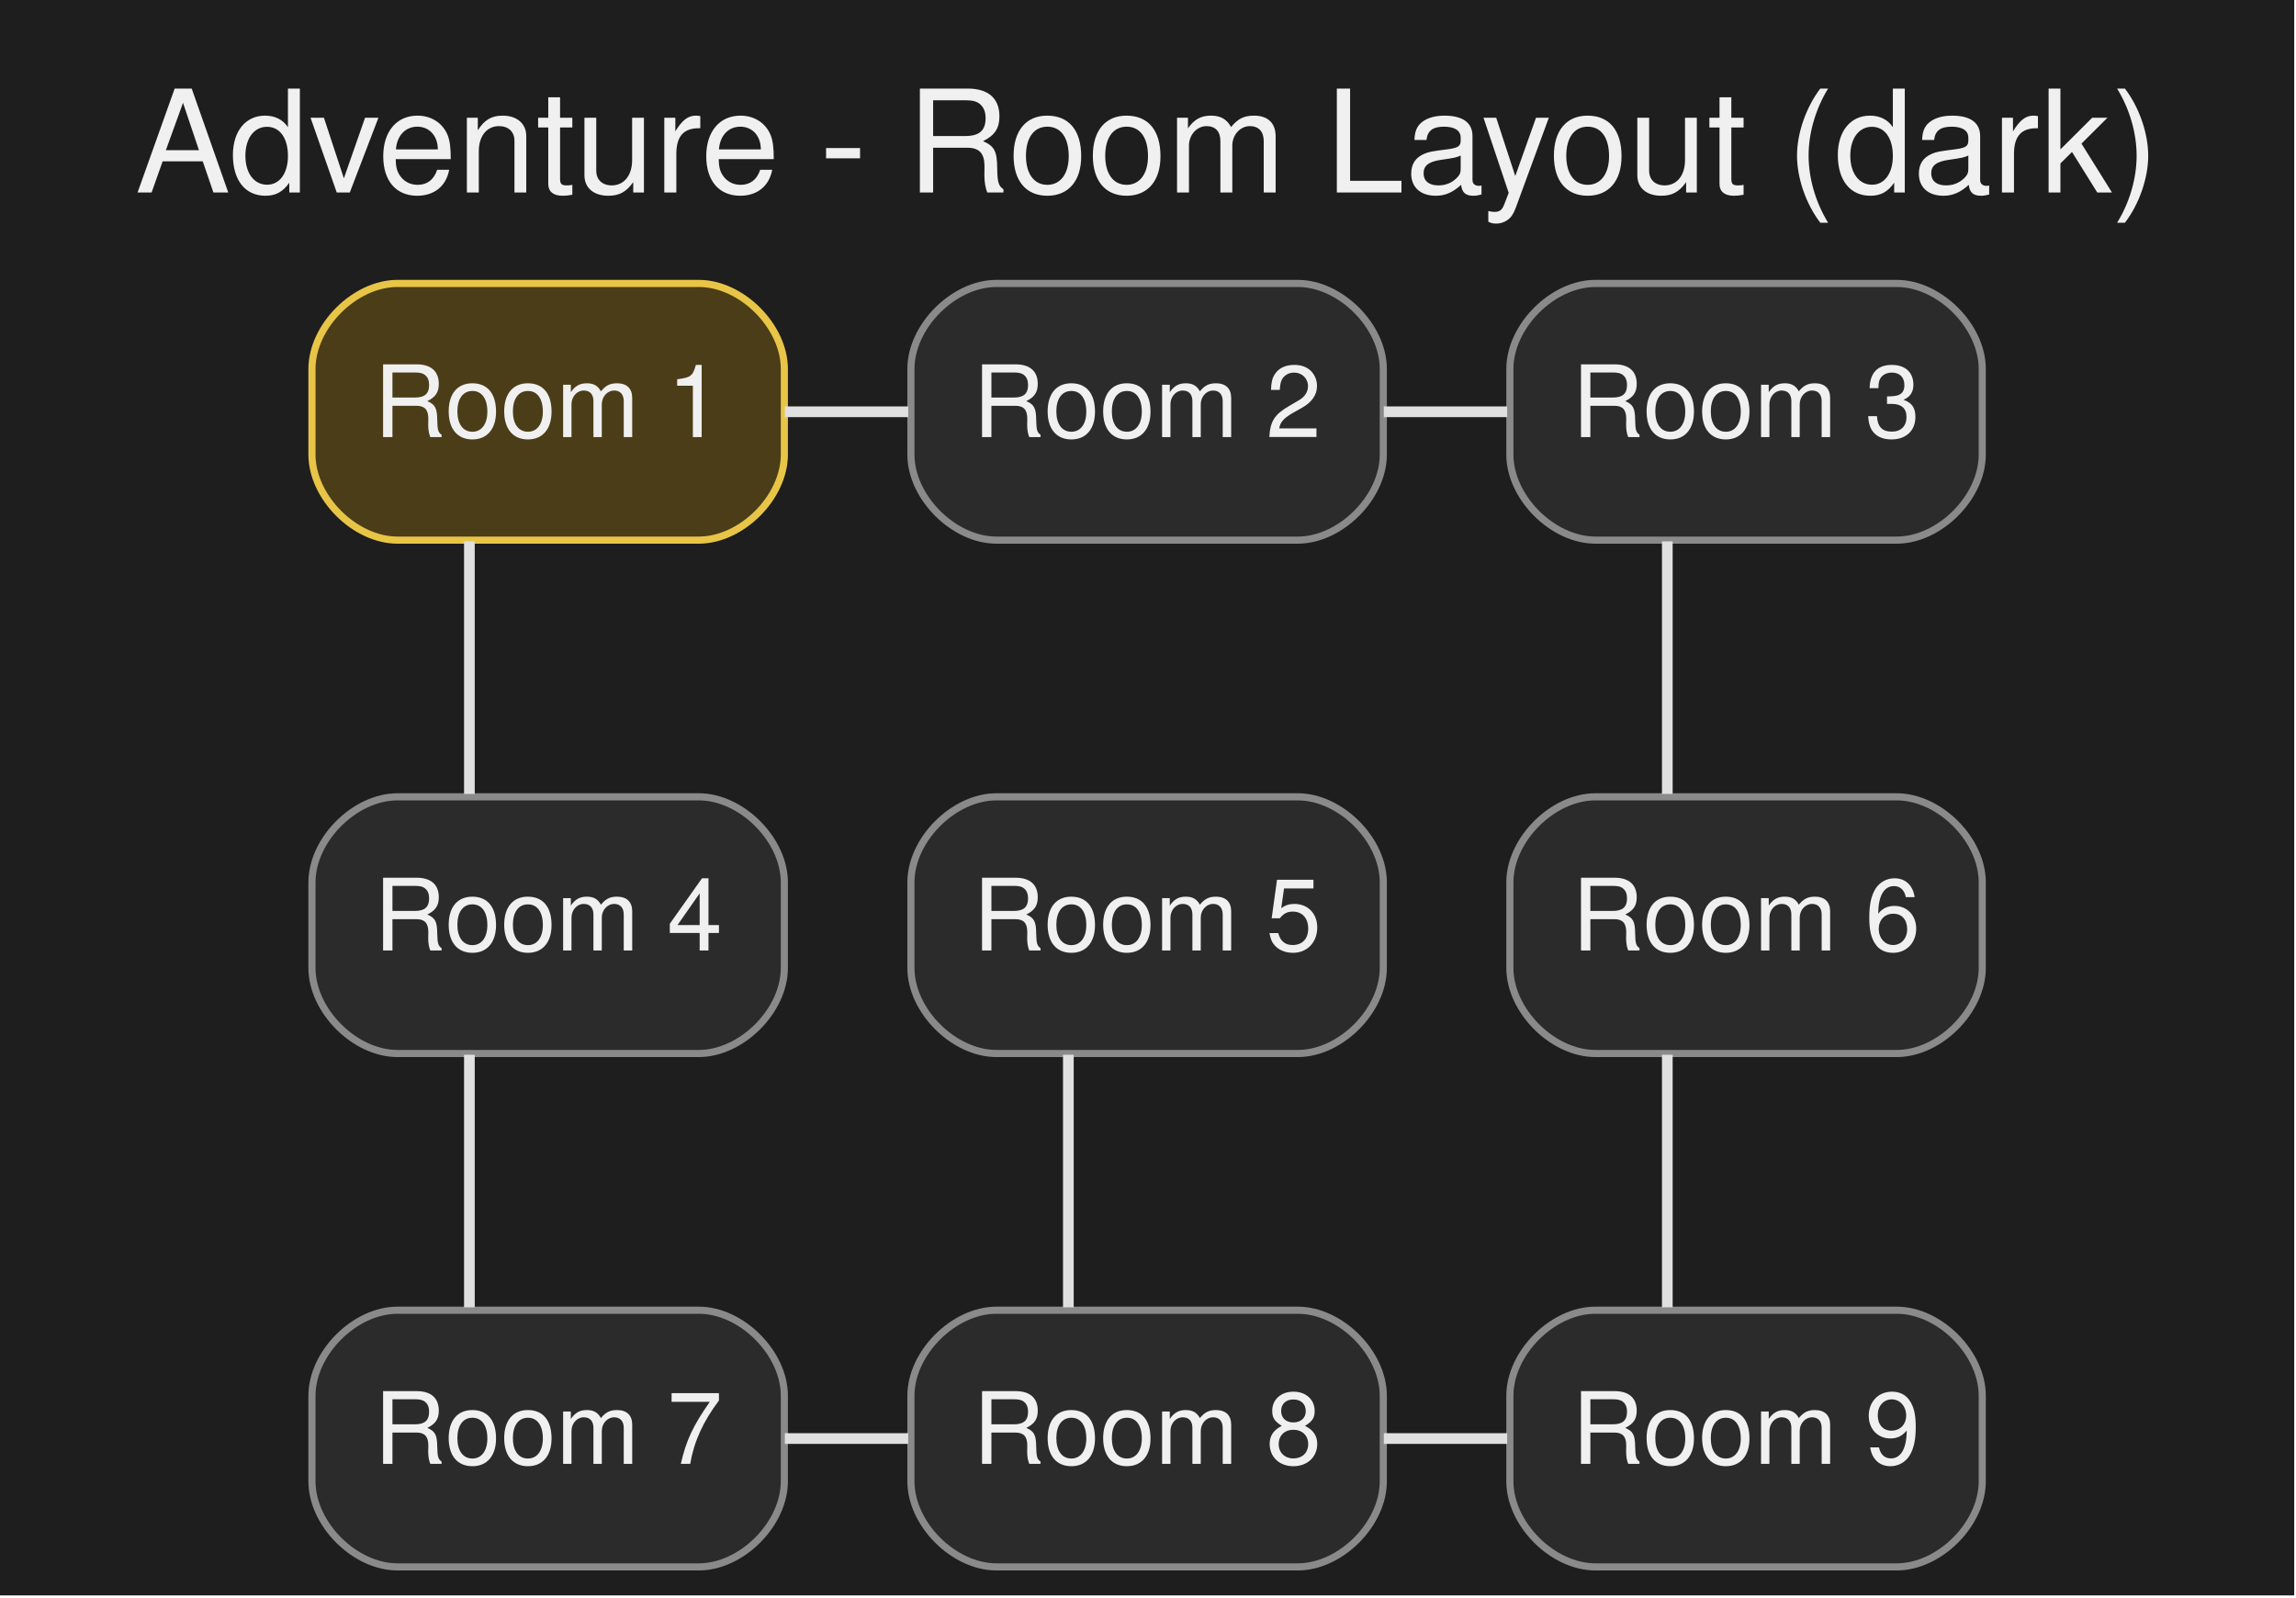
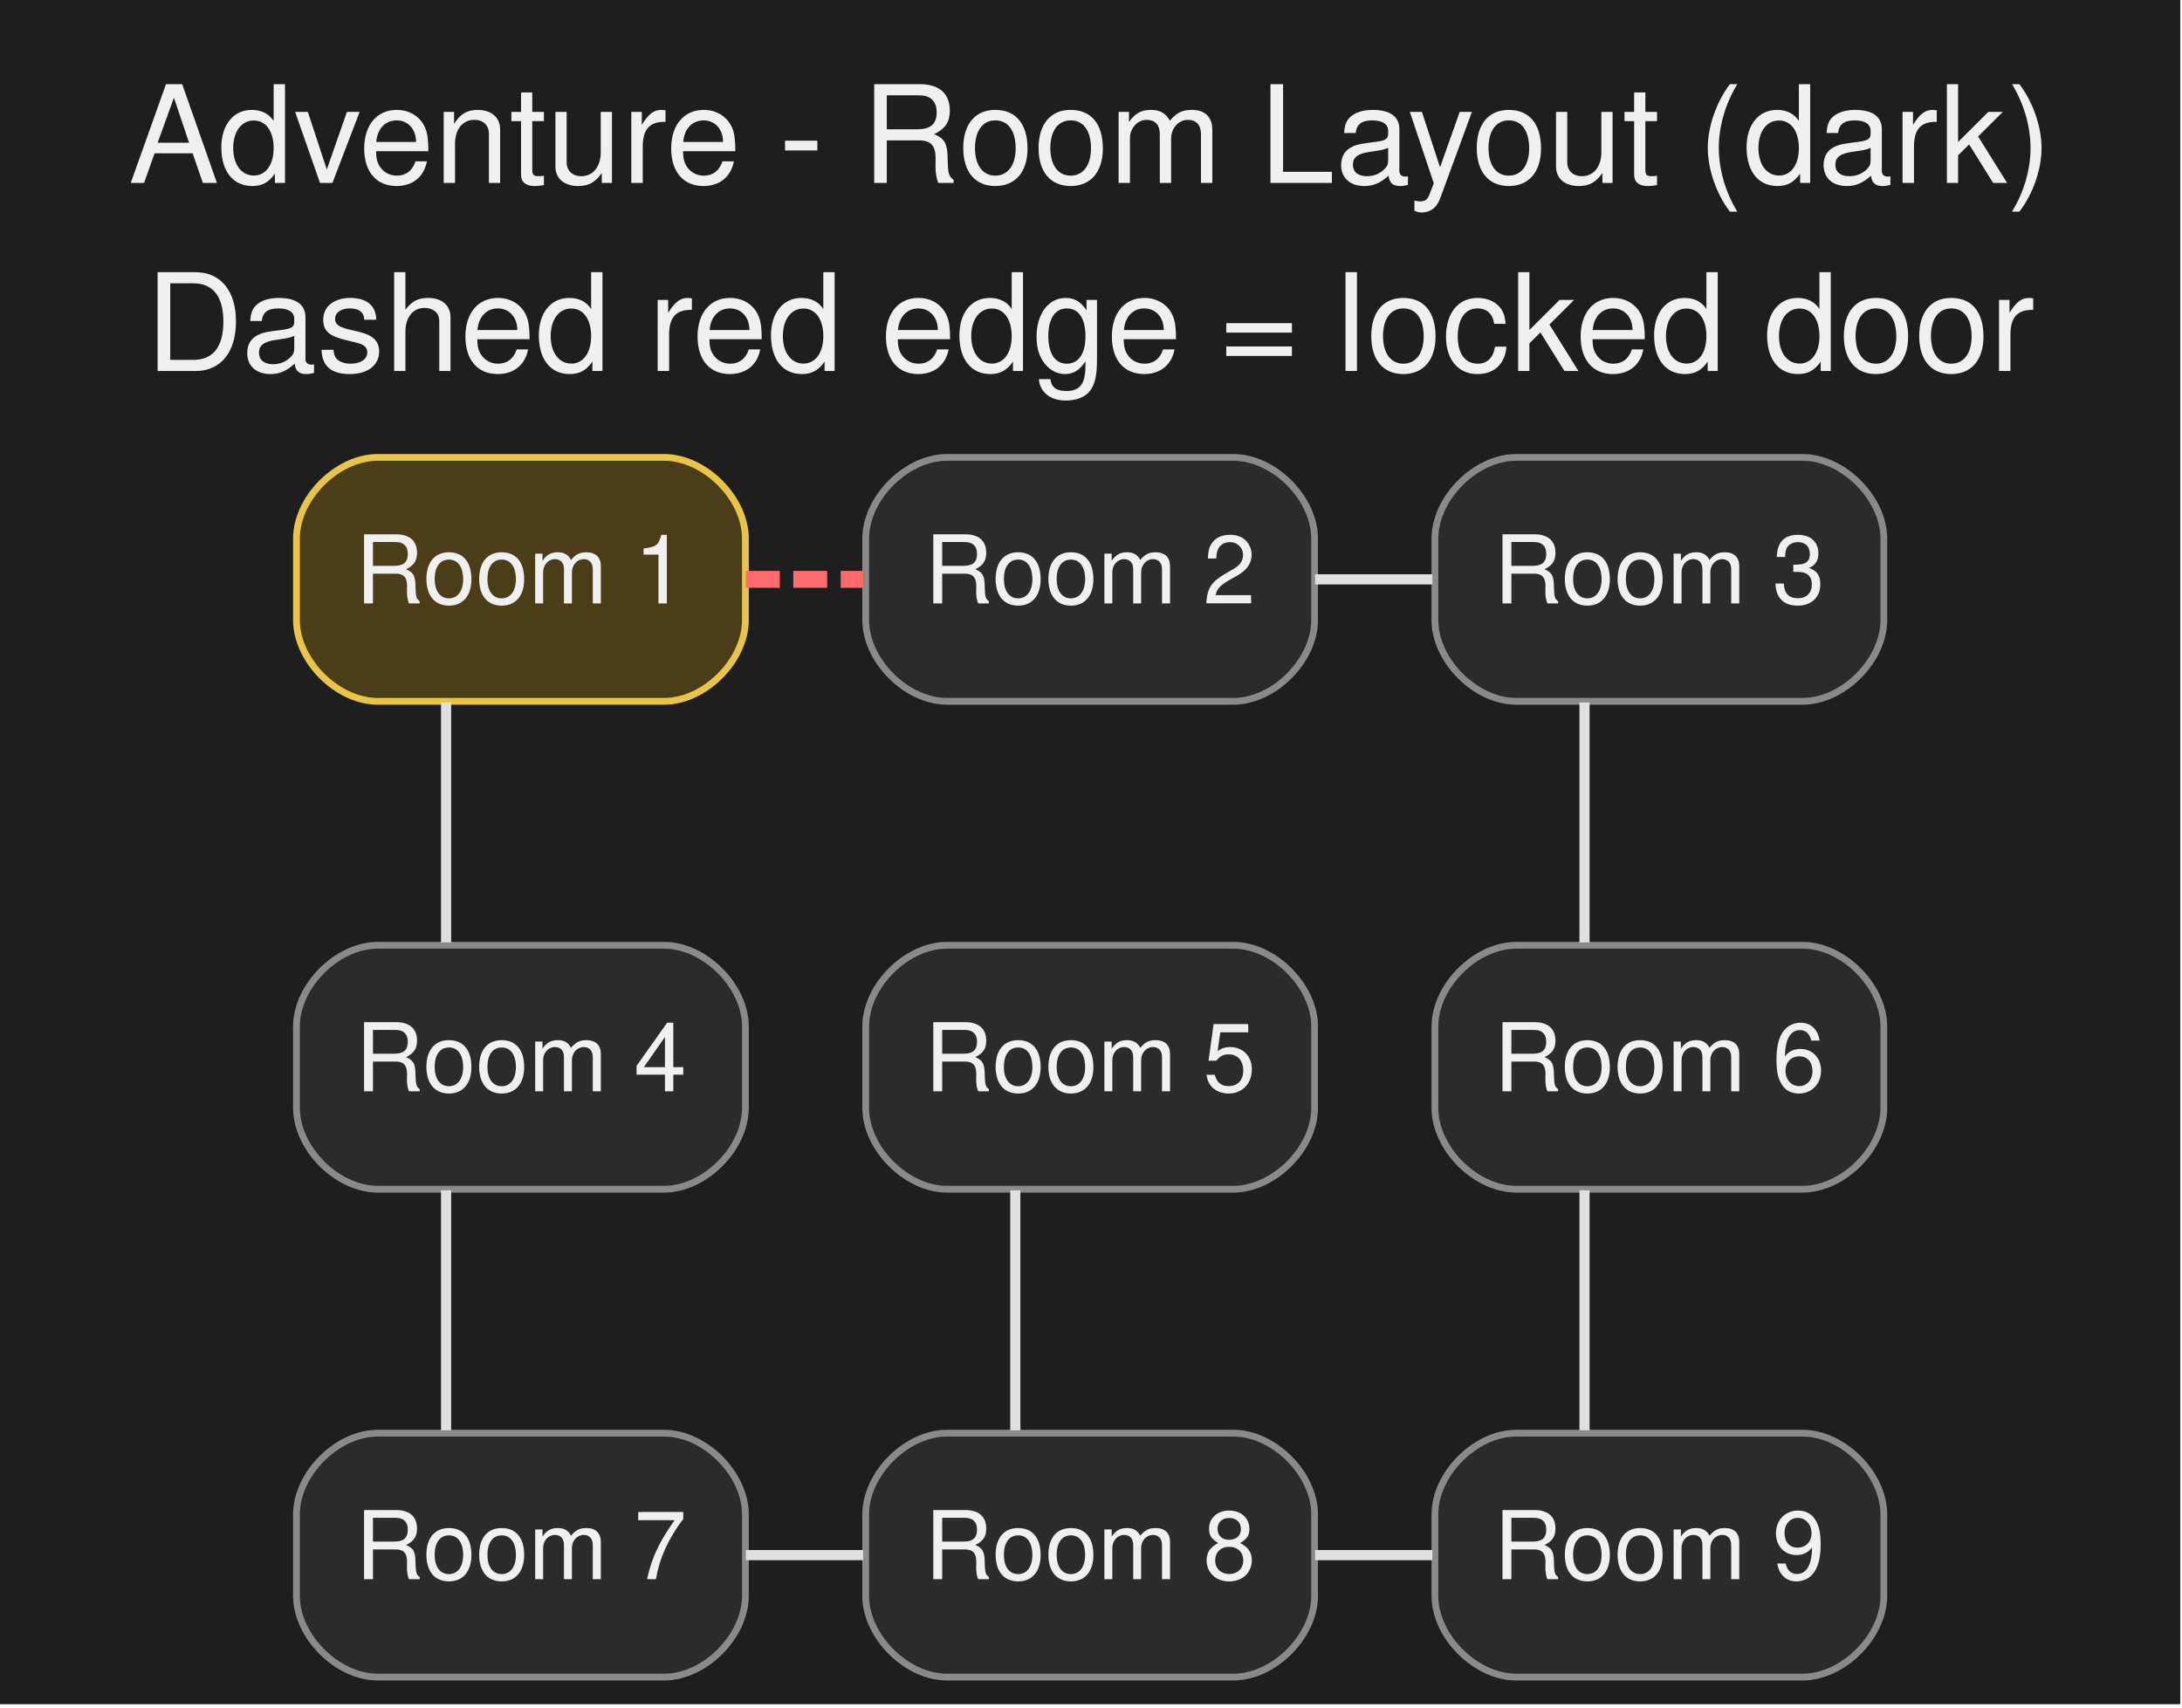
- <svg xmlns="http://www.w3.org/2000/svg" width="322pt" height="224pt" viewBox="0.00 0.00 322.00 224.00">
-   <g id="graph0" class="graph" transform="scale(1 1) rotate(0) translate(4 219.75)">
-     <polygon fill="#1e1e1e" stroke="none" points="-4,4 -4,-219.75 317.75,-219.75 317.75,4 -4,4" />
-     <text xml:space="preserve" text-anchor="middle" x="156.88" y="-192.75" font-family="Helvetica,sans-Serif" font-size="20.00" fill="#f0f0f0">Adventure - Room Layout (dark)</text>
+ <svg xmlns="http://www.w3.org/2000/svg" width="322pt" height="252pt" viewBox="0.00 0.00 322.00 252.00">
+   <g id="graph0" class="graph" transform="scale(1 1) rotate(0) translate(4 247.5)">
+     <polygon fill="#1e1e1e" stroke="none" points="-4,4 -4,-247.5 317.75,-247.5 317.75,4 -4,4" />
+     <text xml:space="preserve" text-anchor="middle" x="156.88" y="-220.5" font-family="Helvetica,sans-Serif" font-size="20.00" fill="#f0f0f0">Adventure - Room Layout (dark)</text>
+     <text xml:space="preserve" text-anchor="middle" x="156.88" y="-192.75" font-family="Helvetica,sans-Serif" font-size="20.00" fill="#f0f0f0">Dashed red edge = locked door</text>
    <g id="node1" class="node">
      <path fill="#4a3d18" stroke="#e8c547" d="M94,-180C94,-180 51.75,-180 51.75,-180 45.75,-180 39.75,-174 39.75,-168 39.75,-168 39.75,-156 39.75,-156 39.75,-150 45.75,-144 51.75,-144 51.75,-144 94,-144 94,-144 100,-144 106,-150 106,-156 106,-156 106,-168 106,-168 106,-174 100,-180 94,-180" />
      <text xml:space="preserve" text-anchor="middle" x="72.88" y="-158.45" font-family="Helvetica,sans-Serif" font-size="14.00" fill="#f0f0f0">Room 1</text>
    </g>
    <g id="node2" class="node">
      <path fill="#2b2b2b" stroke="#8a8a8a" d="M178,-180C178,-180 135.75,-180 135.75,-180 129.75,-180 123.75,-174 123.75,-168 123.75,-168 123.75,-156 123.75,-156 123.75,-150 129.75,-144 135.75,-144 135.75,-144 178,-144 178,-144 184,-144 190,-150 190,-156 190,-156 190,-168 190,-168 190,-174 184,-180 178,-180" />
      <text xml:space="preserve" text-anchor="middle" x="156.88" y="-158.45" font-family="Helvetica,sans-Serif" font-size="14.00" fill="#f0f0f0">Room 2</text>
    </g>
    <g id="edge1" class="edge">
-       <path fill="none" stroke="#e0e0e0" stroke-width="1.5" d="M106.07,-162C111.76,-162 117.67,-162 123.37,-162" />
+       <path fill="none" stroke="#ff6b6b" stroke-width="2.5" stroke-dasharray="5,2" d="M106.07,-162C111.76,-162 117.67,-162 123.37,-162" />
    </g>
    <g id="node4" class="node">
      <path fill="#2b2b2b" stroke="#8a8a8a" d="M94,-108C94,-108 51.75,-108 51.75,-108 45.75,-108 39.75,-102 39.75,-96 39.75,-96 39.75,-84 39.75,-84 39.75,-78 45.75,-72 51.75,-72 51.75,-72 94,-72 94,-72 100,-72 106,-78 106,-84 106,-84 106,-96 106,-96 106,-102 100,-108 94,-108" />
      <text xml:space="preserve" text-anchor="middle" x="72.88" y="-86.45" font-family="Helvetica,sans-Serif" font-size="14.00" fill="#f0f0f0">Room 4</text>
    </g>
    <g id="edge5" class="edge">
      <path fill="none" stroke="#e0e0e0" stroke-width="1.5" d="M61.83,-143.83C61.83,-133 61.83,-119.29 61.83,-108.41" />
    </g>
    <g id="node3" class="node">
      <path fill="#2b2b2b" stroke="#8a8a8a" d="M262,-180C262,-180 219.75,-180 219.75,-180 213.75,-180 207.75,-174 207.75,-168 207.75,-168 207.75,-156 207.75,-156 207.75,-150 213.75,-144 219.75,-144 219.75,-144 262,-144 262,-144 268,-144 274,-150 274,-156 274,-156 274,-168 274,-168 274,-174 268,-180 262,-180" />
      <text xml:space="preserve" text-anchor="middle" x="240.88" y="-158.45" font-family="Helvetica,sans-Serif" font-size="14.00" fill="#f0f0f0">Room 3</text>
    </g>
    <g id="edge2" class="edge">
      <path fill="none" stroke="#e0e0e0" stroke-width="1.5" d="M190.07,-162C195.76,-162 201.67,-162 207.37,-162" />
    </g>
    <g id="node5" class="node">
      <path fill="#2b2b2b" stroke="#8a8a8a" d="M178,-108C178,-108 135.75,-108 135.75,-108 129.75,-108 123.75,-102 123.75,-96 123.75,-96 123.75,-84 123.75,-84 123.75,-78 129.75,-72 135.75,-72 135.75,-72 178,-72 178,-72 184,-72 190,-78 190,-84 190,-84 190,-96 190,-96 190,-102 184,-108 178,-108" />
      <text xml:space="preserve" text-anchor="middle" x="156.88" y="-86.45" font-family="Helvetica,sans-Serif" font-size="14.00" fill="#f0f0f0">Room 5</text>
    </g>
    <g id="node6" class="node">
      <path fill="#2b2b2b" stroke="#8a8a8a" d="M262,-108C262,-108 219.75,-108 219.75,-108 213.75,-108 207.75,-102 207.75,-96 207.75,-96 207.75,-84 207.75,-84 207.75,-78 213.75,-72 219.75,-72 219.75,-72 262,-72 262,-72 268,-72 274,-78 274,-84 274,-84 274,-96 274,-96 274,-102 268,-108 262,-108" />
      <text xml:space="preserve" text-anchor="middle" x="240.88" y="-86.45" font-family="Helvetica,sans-Serif" font-size="14.00" fill="#f0f0f0">Room 6</text>
    </g>
    <g id="edge6" class="edge">
      <path fill="none" stroke="#e0e0e0" stroke-width="1.5" d="M229.83,-143.83C229.83,-133 229.83,-119.29 229.83,-108.41" />
    </g>
    <g id="node7" class="node">
      <path fill="#2b2b2b" stroke="#8a8a8a" d="M94,-36C94,-36 51.75,-36 51.75,-36 45.75,-36 39.75,-30 39.75,-24 39.75,-24 39.75,-12 39.75,-12 39.75,-6 45.75,0 51.75,0 51.75,0 94,0 94,0 100,0 106,-6 106,-12 106,-12 106,-24 106,-24 106,-30 100,-36 94,-36" />
      <text xml:space="preserve" text-anchor="middle" x="72.88" y="-14.45" font-family="Helvetica,sans-Serif" font-size="14.00" fill="#f0f0f0">Room 7</text>
    </g>
    <g id="edge7" class="edge">
      <path fill="none" stroke="#e0e0e0" stroke-width="1.5" d="M61.83,-71.83C61.83,-61 61.83,-47.29 61.83,-36.41" />
    </g>
    <g id="node8" class="node">
      <path fill="#2b2b2b" stroke="#8a8a8a" d="M178,-36C178,-36 135.75,-36 135.75,-36 129.75,-36 123.75,-30 123.75,-24 123.75,-24 123.75,-12 123.75,-12 123.75,-6 129.75,0 135.75,0 135.75,0 178,0 178,0 184,0 190,-6 190,-12 190,-12 190,-24 190,-24 190,-30 184,-36 178,-36" />
      <text xml:space="preserve" text-anchor="middle" x="156.88" y="-14.45" font-family="Helvetica,sans-Serif" font-size="14.00" fill="#f0f0f0">Room 8</text>
    </g>
    <g id="edge8" class="edge">
      <path fill="none" stroke="#e0e0e0" stroke-width="1.5" d="M145.83,-71.83C145.83,-61 145.83,-47.29 145.83,-36.41" />
    </g>
    <g id="node9" class="node">
      <path fill="#2b2b2b" stroke="#8a8a8a" d="M262,-36C262,-36 219.75,-36 219.75,-36 213.75,-36 207.75,-30 207.75,-24 207.75,-24 207.75,-12 207.75,-12 207.75,-6 213.75,0 219.75,0 219.75,0 262,0 262,0 268,0 274,-6 274,-12 274,-12 274,-24 274,-24 274,-30 268,-36 262,-36" />
      <text xml:space="preserve" text-anchor="middle" x="240.88" y="-14.45" font-family="Helvetica,sans-Serif" font-size="14.00" fill="#f0f0f0">Room 9</text>
    </g>
    <g id="edge9" class="edge">
      <path fill="none" stroke="#e0e0e0" stroke-width="1.5" d="M229.83,-71.83C229.83,-61 229.83,-47.29 229.83,-36.41" />
    </g>
    <g id="edge3" class="edge">
      <path fill="none" stroke="#e0e0e0" stroke-width="1.5" d="M106.07,-18C111.76,-18 117.67,-18 123.37,-18" />
    </g>
    <g id="edge4" class="edge">
      <path fill="none" stroke="#e0e0e0" stroke-width="1.5" d="M190.07,-18C195.76,-18 201.67,-18 207.37,-18" />
    </g>
  </g>
</svg>
